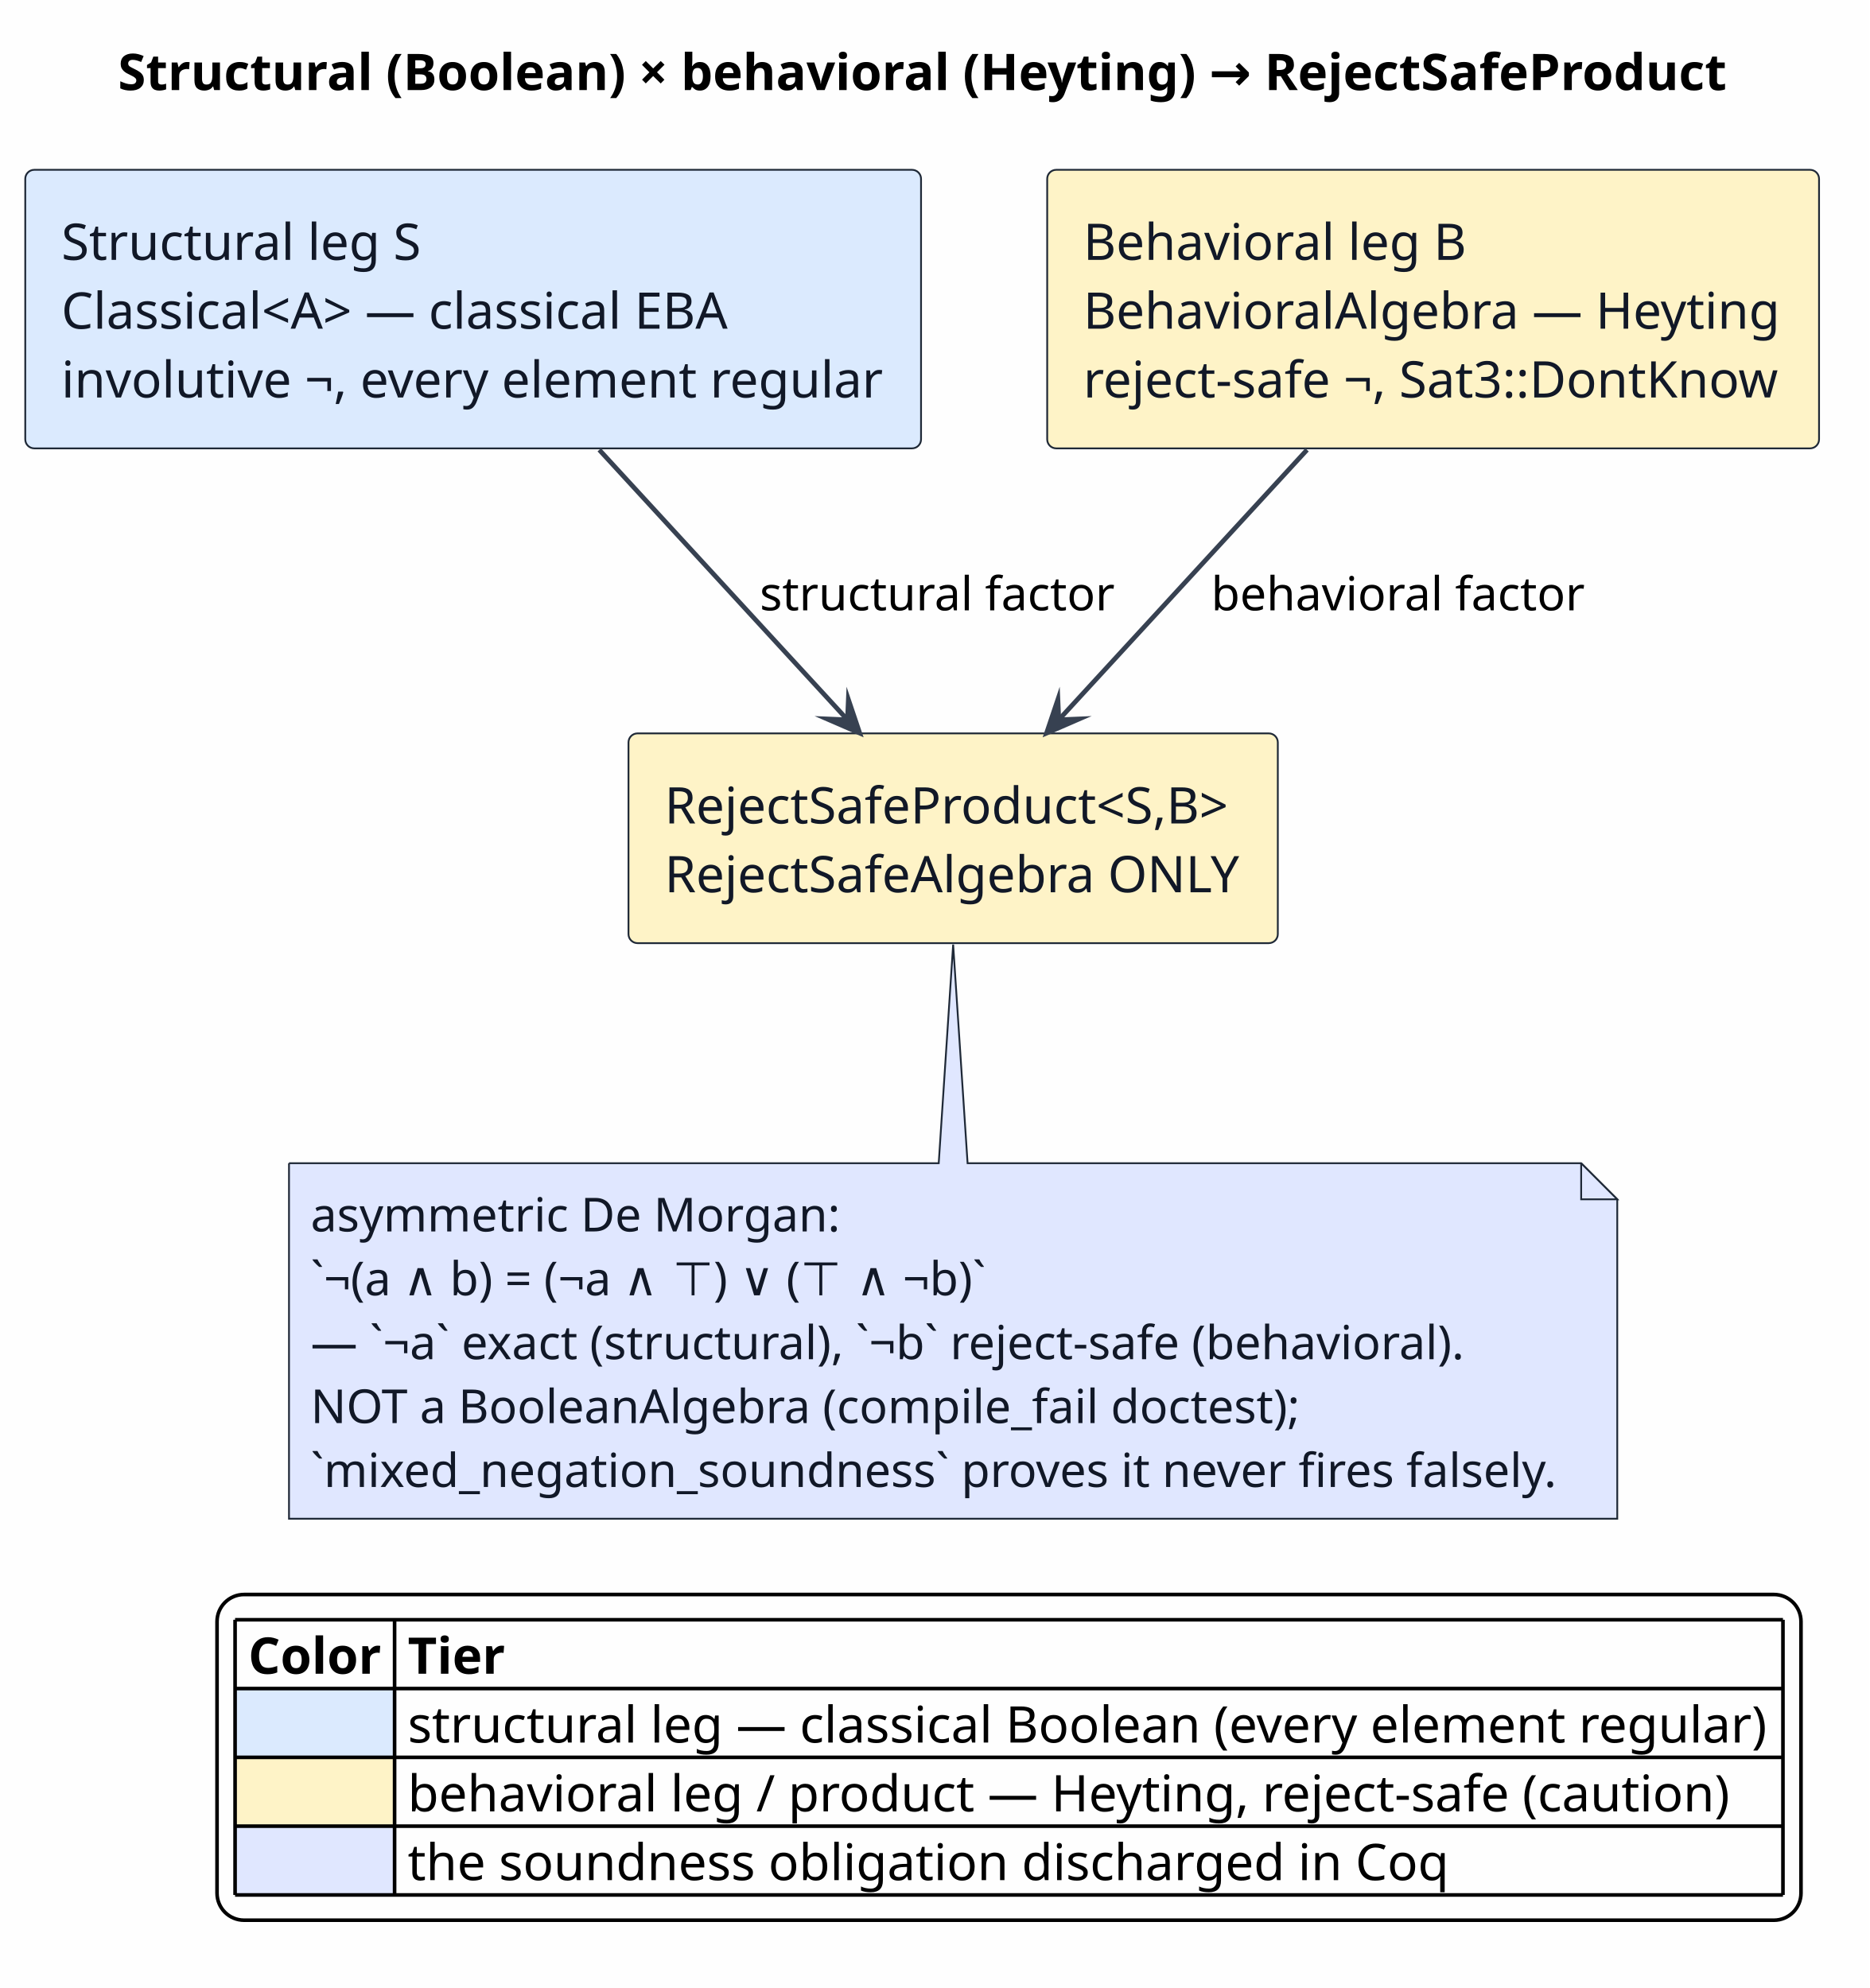
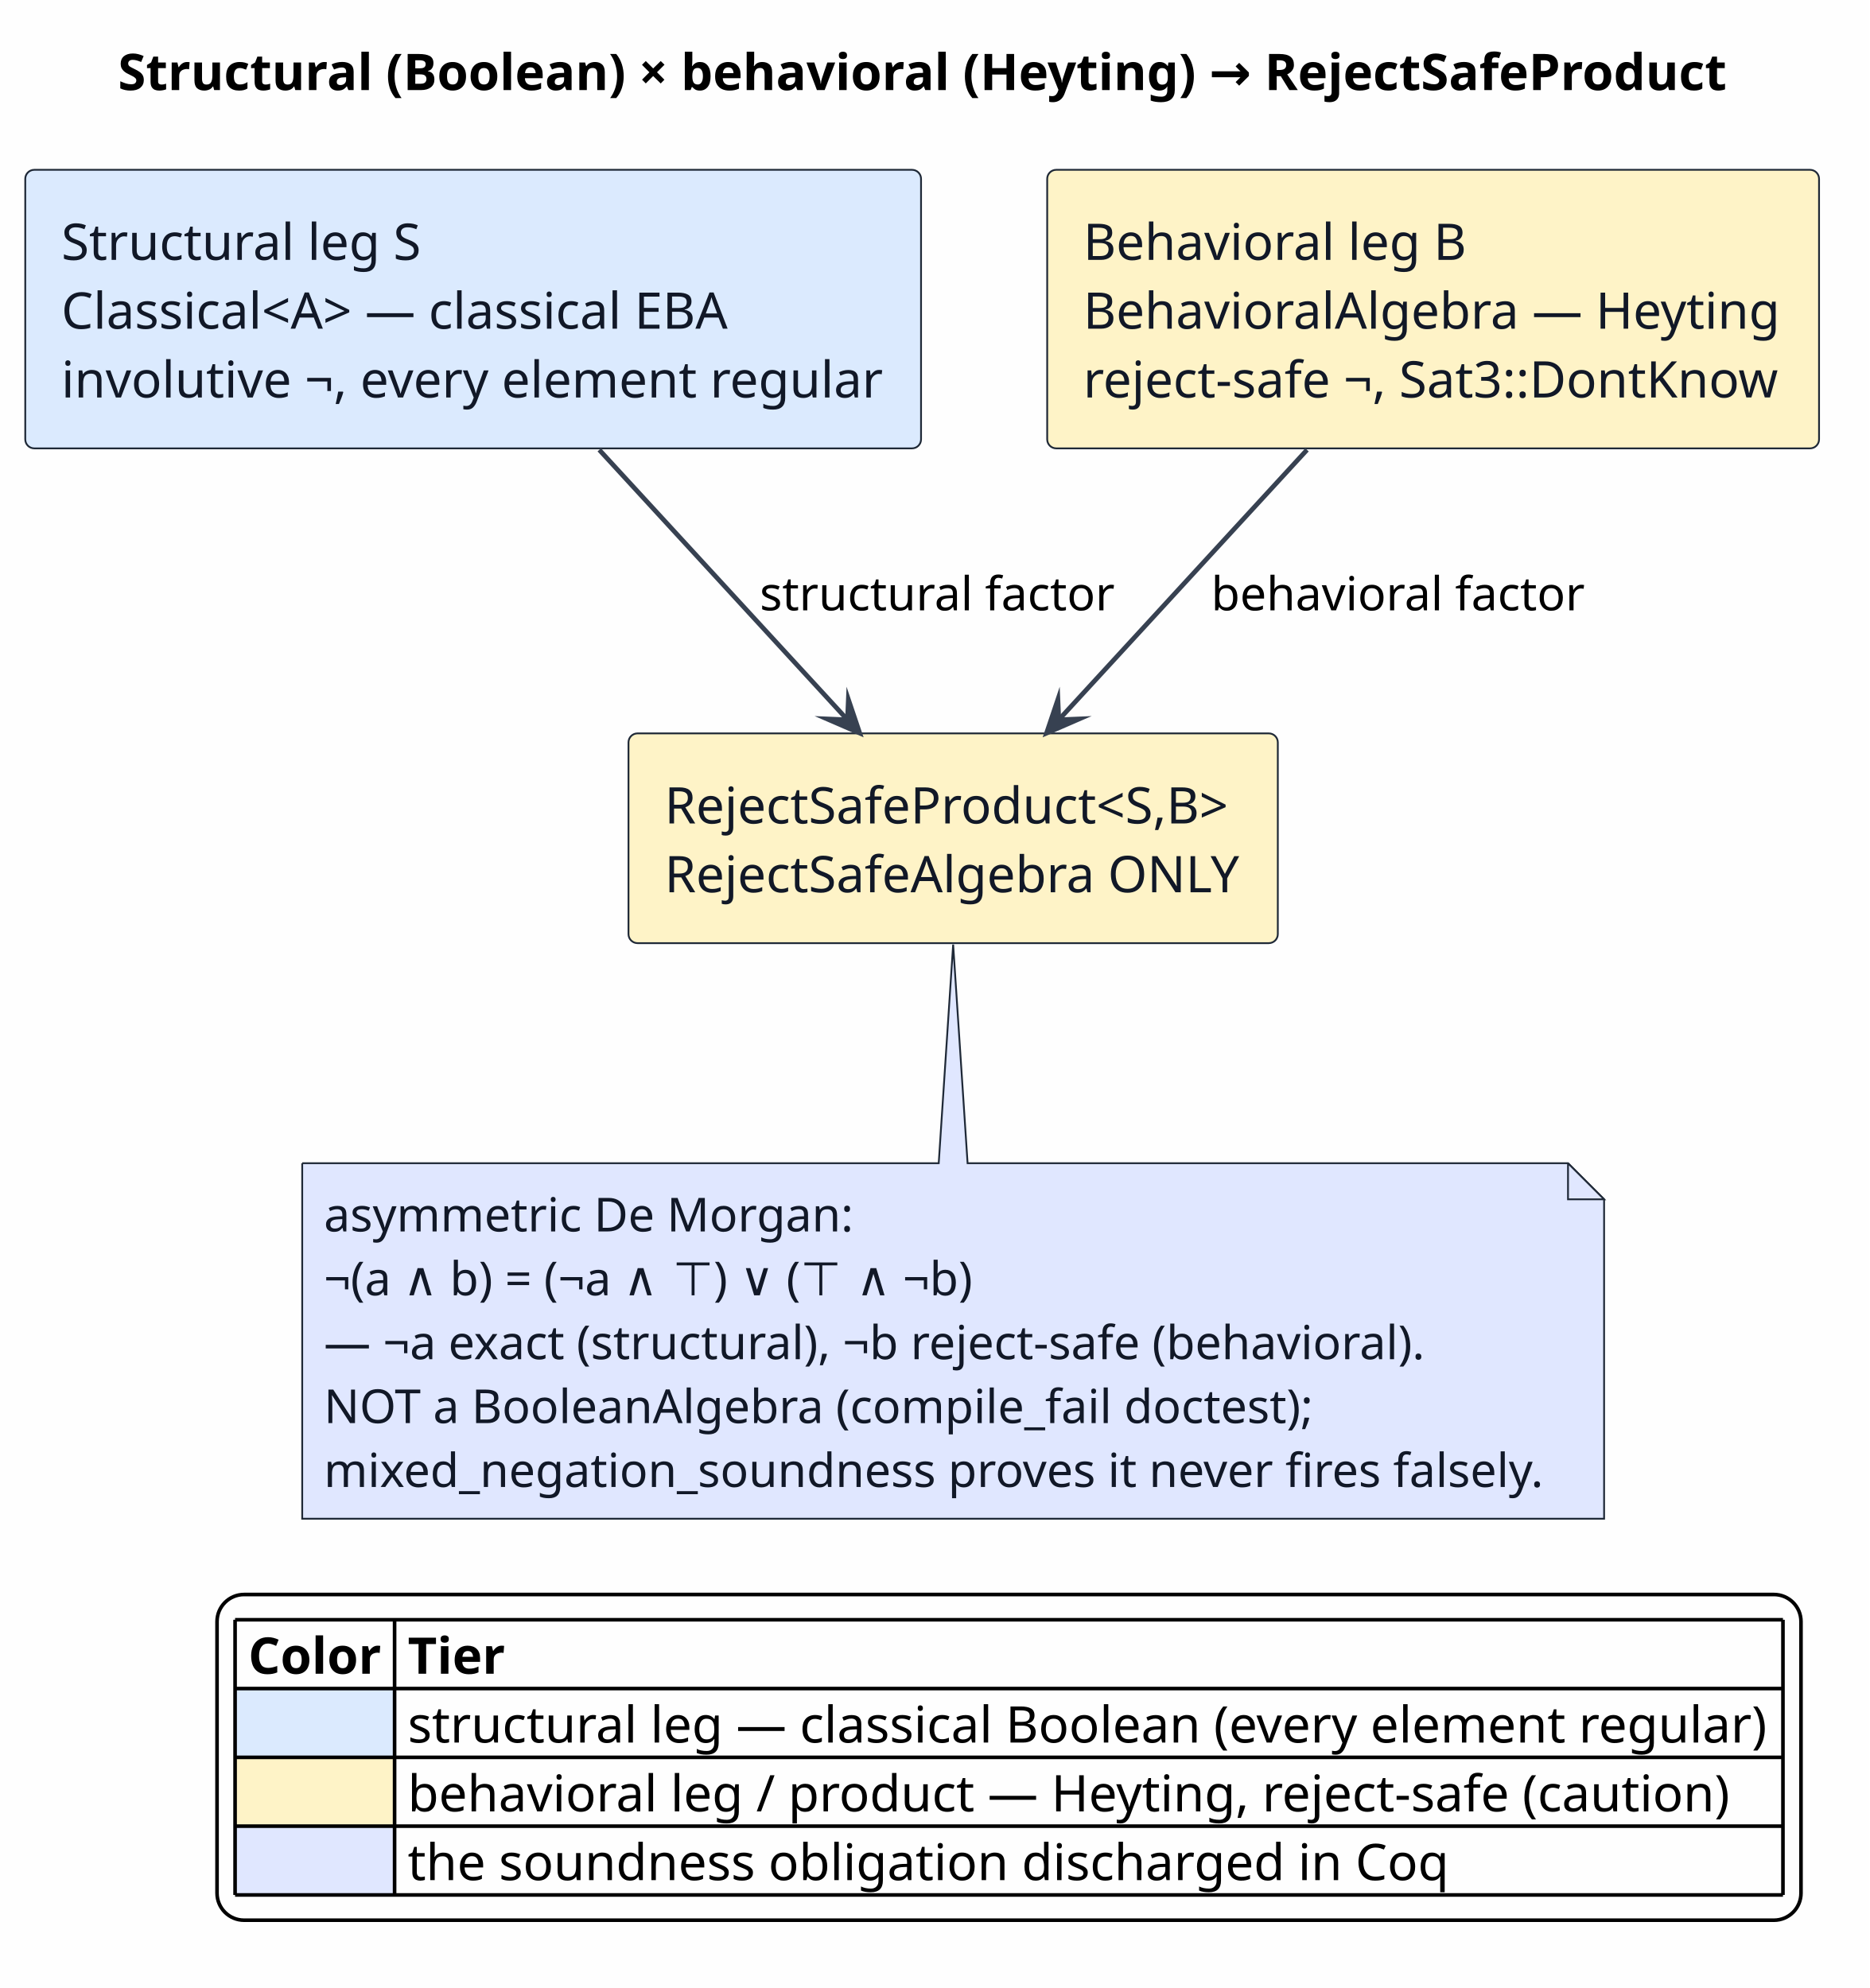
<svg xmlns="http://www.w3.org/2000/svg" contentStyleType="text/css" data-diagram-type="DESCRIPTION" height="551px" preserveAspectRatio="none" style="width:518px;height:551px;background:#FEFEFE;" version="1.1" viewBox="0 0 518 551" width="518px" zoomAndPan="magnify">
  <defs />
  <g>
    <rect fill="#FEFEFE" height="551" style="stroke:none;stroke-width:1;" width="518" x="0" y="0" />
    <g class="title" data-source-line="15">
      <text fill="#000000" font-family="sans-serif" font-size="14" font-weight="700" lengthAdjust="spacing" textLength="445.659" x="32.691" y="24.966">Structural (Boolean) × behavioral (Heyting) → RejectSafeProduct</text>
    </g>
    <g class="entity" data-qualified-name="S" data-source-line="18" id="ent0001">
      <rect fill="#DBEAFE" height="77.204" rx="2.5" ry="2.5" style="stroke:#1F2937;stroke-width:0.5;" width="248.213" x="7" y="47.068" />
      <text fill="#111827" font-family="sans-serif" font-size="14" lengthAdjust="spacing" textLength="99.932" x="17" y="72.034">Structural leg S</text>
      <text fill="#111827" font-family="sans-serif" font-size="14" lengthAdjust="spacing" textLength="184.631" x="17" y="91.102">Classical&lt;A&gt; — classical EBA</text>
      <text fill="#111827" font-family="sans-serif" font-size="14" lengthAdjust="spacing" textLength="228.213" x="17" y="110.17">involutive ¬, every element regular</text>
    </g>
    <g class="entity" data-qualified-name="B" data-source-line="19" id="ent0002">
      <rect fill="#FEF3C7" height="77.204" rx="2.5" ry="2.5" style="stroke:#1F2937;stroke-width:0.5;" width="213.871" x="290.17" y="47.068" />
      <text fill="#111827" font-family="sans-serif" font-size="14" lengthAdjust="spacing" textLength="106.442" x="300.17" y="72.034">Behavioral leg B</text>
      <text fill="#111827" font-family="sans-serif" font-size="14" lengthAdjust="spacing" textLength="193.871" x="300.17" y="91.102">BehavioralAlgebra — Heyting</text>
      <text fill="#111827" font-family="sans-serif" font-size="14" lengthAdjust="spacing" textLength="193.073" x="300.17" y="110.17">reject-safe ¬, Sat3::DontKnow</text>
    </g>
    <g class="entity" data-qualified-name="P" data-source-line="21" id="ent0003">
      <rect fill="#FEF3C7" height="58.136" rx="2.5" ry="2.5" style="stroke:#1F2937;stroke-width:0.5;" width="179.921" x="174.15" y="203.268" />
      <text fill="#111827" font-family="sans-serif" font-size="14" lengthAdjust="spacing" textLength="156.449" x="184.15" y="228.234">RejectSafeProduct&lt;S,B&gt;</text>
      <text fill="#111827" font-family="sans-serif" font-size="14" lengthAdjust="spacing" textLength="159.921" x="184.15" y="247.302">RejectSafeAlgebra ONLY</text>
    </g>
    <g class="entity" data-qualified-name="GMN6" data-source-line="27" id="ent0007">
-       <path d="M80.08,322.408 L80.08,420.938 A0,0 0 0 0 80.08,420.938 L448.128,420.938 A0,0 0 0 0 448.128,420.938 L448.128,332.408 L438.128,322.408 L268.11,322.408 L264.11,261.798 L260.11,322.408 L80.08,322.408 A0,0 0 0 0 80.08,322.408" fill="#E0E7FF" style="stroke:#1F2937;stroke-width:0.5;" />
-       <path d="M438.128,322.408 L438.128,332.408 L448.128,332.408 L438.128,322.408" fill="#E0E7FF" style="stroke:#1F2937;stroke-width:0.5;" />
-       <text fill="#111827" font-family="sans-serif" font-size="13" lengthAdjust="spacing" textLength="146.861" x="86.08" y="341.305">asymmetric De Morgan:</text>
-       <text fill="#111827" font-family="sans-serif" font-size="13" lengthAdjust="spacing" textLength="185.535" x="86.08" y="359.011">`¬(a ∧ b) = (¬a ∧ ⊤) ∨ (⊤ ∧ ¬b)`</text>
-       <text fill="#111827" font-family="sans-serif" font-size="13" lengthAdjust="spacing" textLength="320.684" x="86.08" y="376.717">— `¬a` exact (structural), `¬b` reject-safe (behavioral).</text>
-       <text fill="#111827" font-family="sans-serif" font-size="13" lengthAdjust="spacing" textLength="274.781" x="86.08" y="394.423">NOT a BooleanAlgebra (compile_fail doctest);</text>
-       <text fill="#111827" font-family="sans-serif" font-size="13" lengthAdjust="spacing" textLength="347.048" x="86.08" y="412.129">`mixed_negation_soundness` proves it never fires falsely.</text>
+       <path d="M83.74,322.408 L83.74,420.938 A0,0 0 0 0 83.74,420.938 L444.482,420.938 A0,0 0 0 0 444.482,420.938 L444.482,332.408 L434.482,322.408 L268.11,322.408 L264.11,261.798 L260.11,322.408 L83.74,322.408 A0,0 0 0 0 83.74,322.408" fill="#E0E7FF" style="stroke:#1F2937;stroke-width:0.5;" />
+       <path d="M434.482,322.408 L434.482,332.408 L444.482,332.408 L434.482,322.408" fill="#E0E7FF" style="stroke:#1F2937;stroke-width:0.5;" />
+       <text fill="#111827" font-family="sans-serif" font-size="13" lengthAdjust="spacing" textLength="146.861" x="89.74" y="341.305">asymmetric De Morgan:</text>
+       <text fill="#111827" font-family="sans-serif" font-size="13" lengthAdjust="spacing" textLength="178.229" x="89.74" y="359.011">¬(a ∧ b) = (¬a ∧ ⊤) ∨ (⊤ ∧ ¬b)</text>
+       <text fill="#111827" font-family="sans-serif" font-size="13" lengthAdjust="spacing" textLength="306.072" x="89.74" y="376.717">— ¬a exact (structural), ¬b reject-safe (behavioral).</text>
+       <text fill="#111827" font-family="sans-serif" font-size="13" lengthAdjust="spacing" textLength="274.781" x="89.74" y="394.423">NOT a BooleanAlgebra (compile_fail doctest);</text>
+       <text fill="#111827" font-family="sans-serif" font-size="13" lengthAdjust="spacing" textLength="339.742" x="89.74" y="412.129">mixed_negation_soundness proves it never fires falsely.</text>
    </g>
    <g class="link" data-entity-1="ent0001" data-entity-2="ent0003" data-link-type="dependency" data-source-line="23" id="lnk4">
      <path d="M166.05,124.678 C188.68,149.298 214.267,177.127 234.837,199.507" fill="none" id="S-to-P" style="stroke:#374151;stroke-width:1.3;" />
      <polygon fill="#374151" points="238.22,203.188,235.075,193.855,234.837,199.507,229.185,199.268,238.22,203.188" style="stroke:#374151;stroke-width:1.3;stroke-linejoin:miter;stroke-miterlimit:10;" />
      <text fill="#000000" font-family="sans-serif" font-size="13" lengthAdjust="spacing" textLength="98.618" x="210.52" y="169.165">structural factor</text>
    </g>
    <g class="link" data-entity-1="ent0002" data-entity-2="ent0003" data-link-type="dependency" data-source-line="24" id="lnk5">
      <path d="M362.16,124.678 C339.53,149.298 313.943,177.127 293.373,199.507" fill="none" id="B-to-P" style="stroke:#374151;stroke-width:1.3;" />
      <polygon fill="#374151" points="289.99,203.188,299.025,199.268,293.373,199.507,293.135,193.855,289.99,203.188" style="stroke:#374151;stroke-width:1.3;stroke-linejoin:miter;stroke-miterlimit:10;" />
      <text fill="#000000" font-family="sans-serif" font-size="13" lengthAdjust="spacing" textLength="103.805" x="335.59" y="169.165">behavioral factor</text>
    </g>
    <g class="legend" data-source-line="34">
      <rect fill="none" height="90.272" rx="7.5" ry="7.5" style="stroke:#000000;stroke-width:1;" width="438.902" x="60.139" y="441.938" />
      <text fill="#000000" font-family="sans-serif" font-size="14" font-weight="700" lengthAdjust="spacing" textLength="36.918" x="68.779" y="463.904">Color</text>
      <text fill="#000000" font-family="sans-serif" font-size="14" font-weight="700" lengthAdjust="spacing" textLength="26.88" x="112.977" y="463.904">Tier</text>
      <rect fill="#DBEAFE" height="19.068" style="stroke:none;stroke-width:1;" width="44.198" x="65.139" y="468.006" />
      <text fill="#000000" font-family="sans-serif" font-size="14" lengthAdjust="spacing" textLength="3.64" x="65.139" y="482.972"> </text>
      <text fill="#000000" font-family="sans-serif" font-size="14" lengthAdjust="spacing" textLength="377.425" x="112.977" y="482.972">structural leg — classical Boolean (every element regular)</text>
      <rect fill="#FEF3C7" height="19.068" style="stroke:none;stroke-width:1;" width="44.198" x="65.139" y="487.074" />
      <text fill="#000000" font-family="sans-serif" font-size="14" lengthAdjust="spacing" textLength="3.64" x="65.139" y="502.04"> </text>
      <text fill="#000000" font-family="sans-serif" font-size="14" lengthAdjust="spacing" textLength="367.401" x="112.977" y="502.04">behavioral leg / product — Heyting, reject-safe (caution)</text>
      <rect fill="#E0E7FF" height="19.068" style="stroke:none;stroke-width:1;" width="44.198" x="65.139" y="506.142" />
      <text fill="#000000" font-family="sans-serif" font-size="14" lengthAdjust="spacing" textLength="3.64" x="65.139" y="521.108"> </text>
      <text fill="#000000" font-family="sans-serif" font-size="14" lengthAdjust="spacing" textLength="288.651" x="112.977" y="521.108">the soundness obligation discharged in Coq</text>
      <line style="stroke:#000000;stroke-width:1;" x1="65.139" x2="494.041" y1="448.938" y2="448.938" />
      <line style="stroke:#000000;stroke-width:1;" x1="65.139" x2="494.041" y1="468.006" y2="468.006" />
      <line style="stroke:#000000;stroke-width:1;" x1="65.139" x2="494.041" y1="487.074" y2="487.074" />
      <line style="stroke:#000000;stroke-width:1;" x1="65.139" x2="494.041" y1="506.142" y2="506.142" />
      <line style="stroke:#000000;stroke-width:1;" x1="65.139" x2="494.041" y1="525.21" y2="525.21" />
      <line style="stroke:#000000;stroke-width:1;" x1="65.139" x2="65.139" y1="448.938" y2="525.21" />
      <line style="stroke:#000000;stroke-width:1;" x1="109.337" x2="109.337" y1="448.938" y2="525.21" />
      <line style="stroke:#000000;stroke-width:1;" x1="494.041" x2="494.041" y1="448.938" y2="525.21" />
    </g>
  </g>
</svg>
